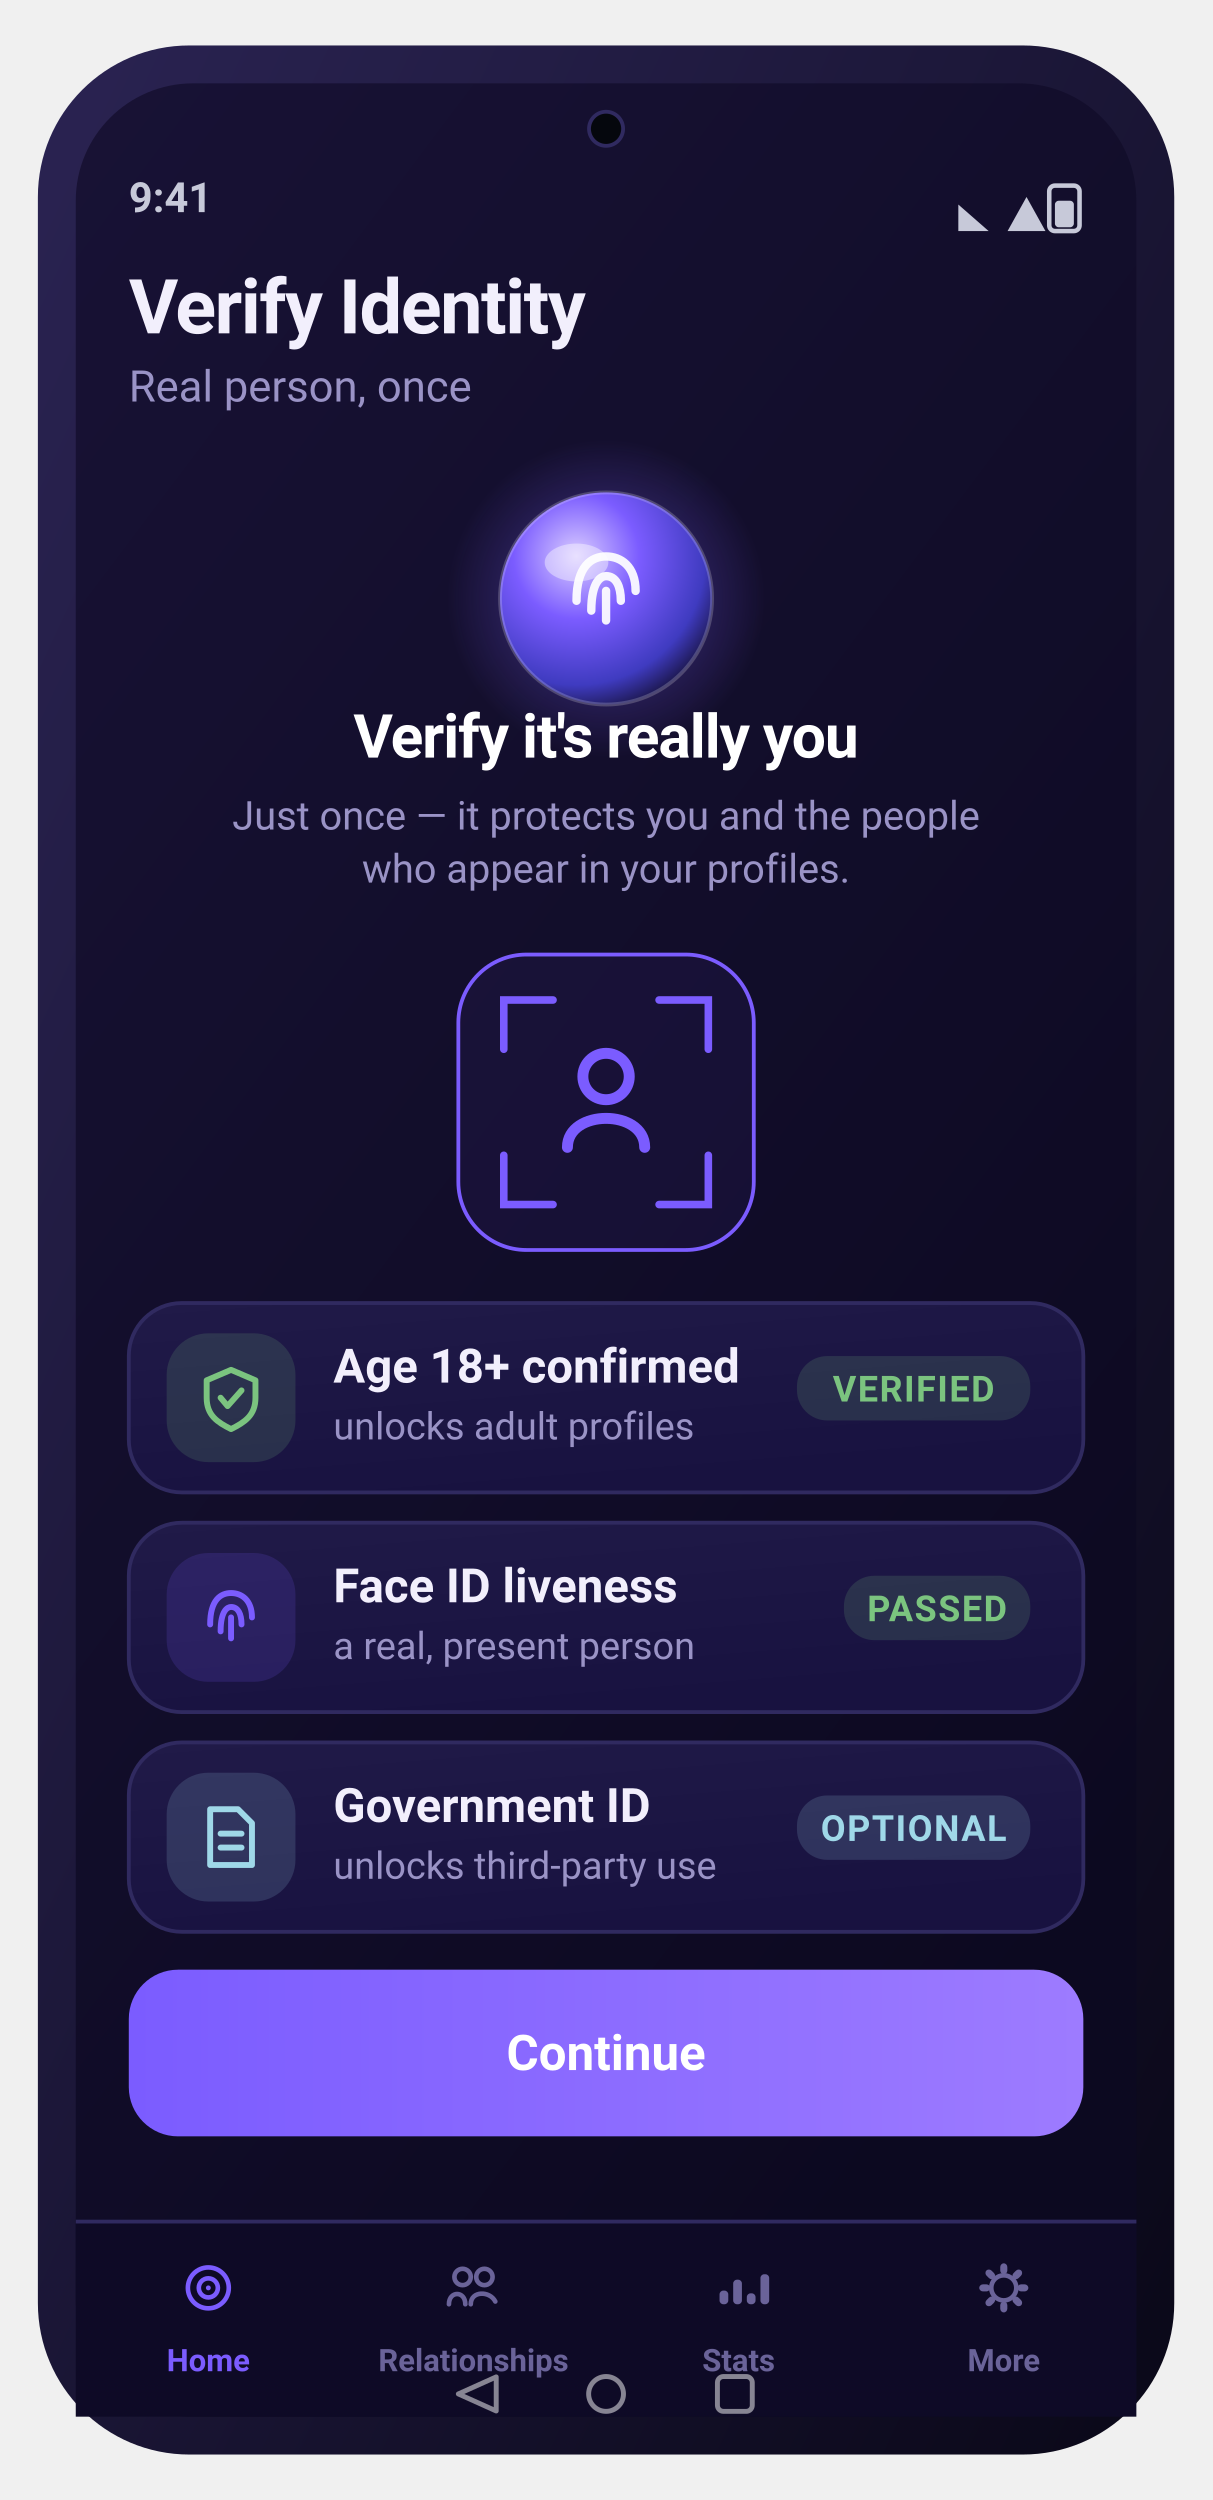
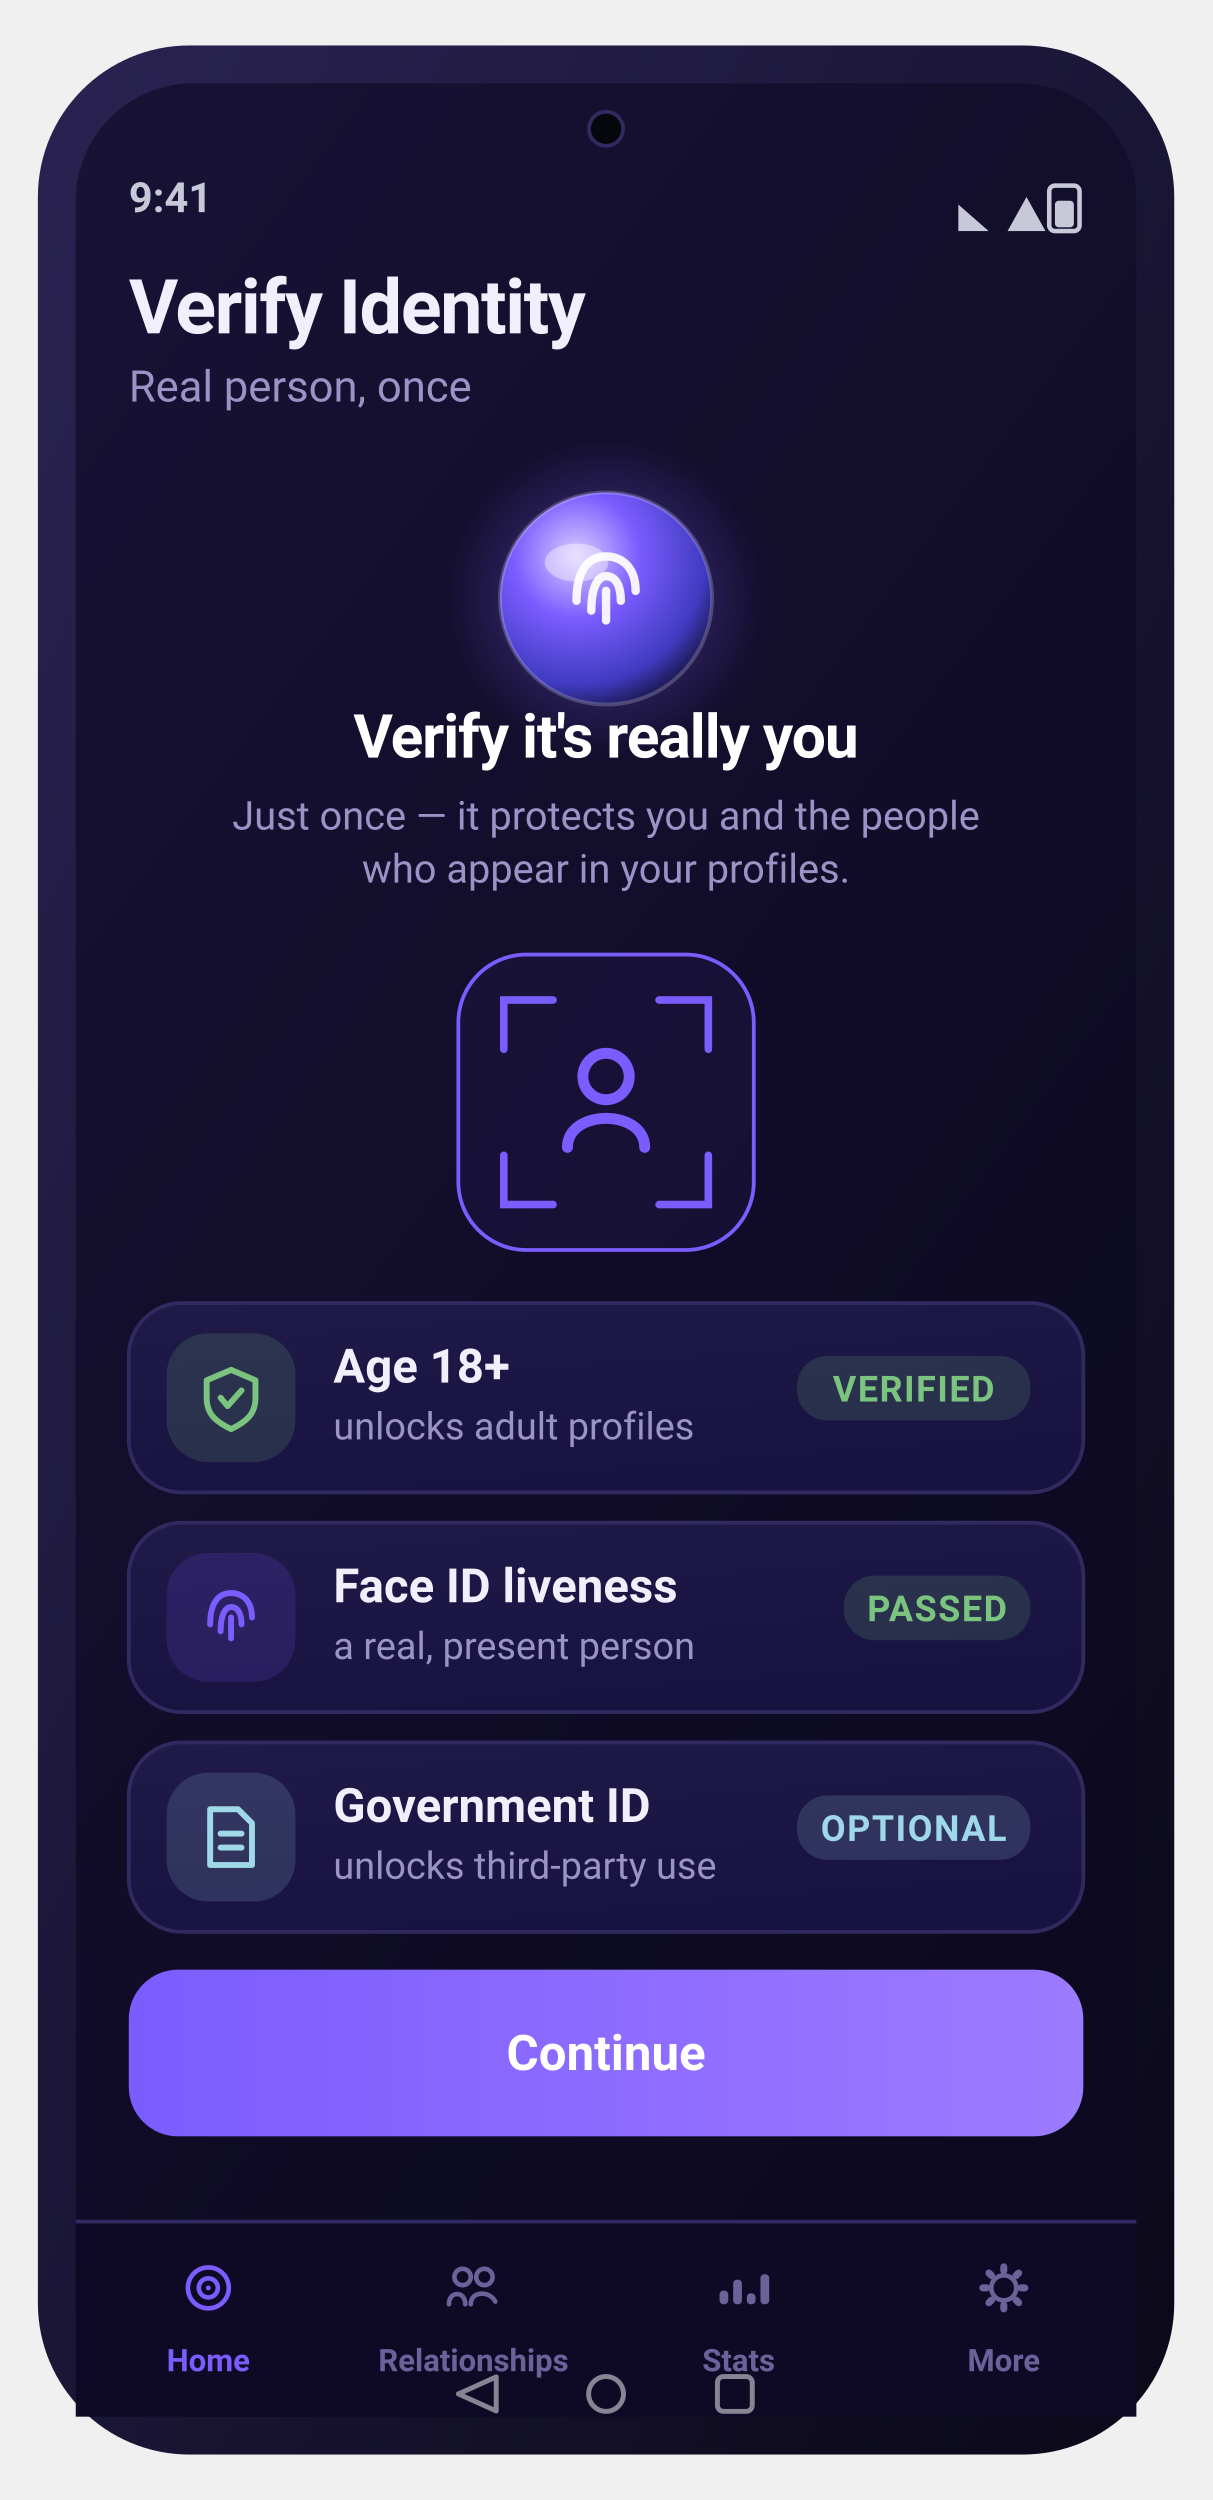
<svg xmlns="http://www.w3.org/2000/svg" width="320" height="660" viewBox="0 0 320 660" role="img" aria-label="Verify Identity screen">
  <defs>
    <linearGradient id="gScr" x1="0" y1="0" x2="0.6" y2="1">
      <stop offset="0" stop-color="#181235" />
      <stop offset="1" stop-color="#0c0920" />
    </linearGradient>
    <linearGradient id="gFrame" x1="0" y1="0" x2="1" y2="1">
      <stop offset="0" stop-color="#2a2352" />
      <stop offset="1" stop-color="#0a0818" />
    </linearGradient>
    <linearGradient id="gCard" x1="0" y1="0" x2="0.4" y2="1">
      <stop offset="0" stop-color="#201a48" />
      <stop offset="1" stop-color="#181240" />
    </linearGradient>
    <linearGradient id="gBrand" x1="0" y1="0" x2="1" y2="0">
      <stop offset="0" stop-color="#7b5cff" />
      <stop offset="1" stop-color="#9d7bff" />
    </linearGradient>
    <linearGradient id="gAmber" x1="0" y1="0" x2="1" y2="0">
      <stop offset="0" stop-color="#ffb84d" />
      <stop offset="1" stop-color="#ffd27a" />
    </linearGradient>
    <linearGradient id="mV" x1="0" y1="0" x2="1" y2="0">
      <stop offset="0" stop-color="#7b5cff" />
      <stop offset="1" stop-color="#9d7bff" />
    </linearGradient>
    <linearGradient id="mA" x1="0" y1="0" x2="1" y2="0">
      <stop offset="0" stop-color="#ffb84d" />
      <stop offset="1" stop-color="#ff9f45" />
    </linearGradient>
    <linearGradient id="mG" x1="0" y1="0" x2="1" y2="0">
      <stop offset="0" stop-color="#5fb87a" />
      <stop offset="1" stop-color="#7bc47f" />
    </linearGradient>
    <linearGradient id="mC" x1="0" y1="0" x2="1" y2="0">
      <stop offset="0" stop-color="#6bb6d6" />
      <stop offset="1" stop-color="#9fd8e8" />
    </linearGradient>
    <radialGradient id="orb" cx="36%" cy="30%" r="78%">
      <stop offset="0" stop-color="#d9ccff" />
      <stop offset="38%" stop-color="#7b5cff" />
      <stop offset="78%" stop-color="#3f3bc0" />
      <stop offset="100%" stop-color="#140f34" />
    </radialGradient>
    <radialGradient id="glow" cx="50%" cy="50%" r="50%">
      <stop offset="0" stop-color="#7b5cff" stop-opacity="0.5" />
      <stop offset="1" stop-color="#7b5cff" stop-opacity="0" />
    </radialGradient>
  </defs>
  <rect x="10.0" y="12.0" width="300.0" height="636.0" rx="40" fill="url(#gFrame)" />
  <rect x="20.0" y="22.0" width="280.0" height="616.0" rx="31" fill="url(#gScr)" />
  <circle cx="160.0" cy="34" r="4.5" fill="#05070d" />
  <circle cx="160.0" cy="34" r="4.5" fill="none" stroke="#302a60" stroke-width="1" />
  <text x="34.0" y="56.0" font-family="-apple-system,BlinkMacSystemFont,'SF Pro Display','SF Pro Text','Segoe UI',Roboto,system-ui,sans-serif" font-size="11" font-weight="600" fill="#c7c9d9" text-anchor="start">9:41</text>
  <rect x="277.0" y="49.0" width="8.0" height="12.0" rx="1.5" fill="none" stroke="#c7c9d9" stroke-width="1.2" />
  <rect x="278.5" y="53.0" width="5.0" height="7.0" rx="1" fill="#c7c9d9" />
  <path d="M266 61 L271 52 L276 61 Z" fill="#c7c9d9" />
  <path d="M253 61 L253 54 L261 61 Z" fill="#c7c9d9" />
  <text x="34.0" y="88.0" font-family="-apple-system,BlinkMacSystemFont,'SF Pro Display','SF Pro Text','Segoe UI',Roboto,system-ui,sans-serif" font-size="20" font-weight="700" fill="#f2effc" text-anchor="start" letter-spacing="-0.4">Verify Identity</text>
  <text x="34.0" y="106.0" font-family="-apple-system,BlinkMacSystemFont,'SF Pro Display','SF Pro Text','Segoe UI',Roboto,system-ui,sans-serif" font-size="11.5" font-weight="400" fill="#9a93c6" text-anchor="start">Real person, once</text>
  <circle cx="160.0" cy="158" r="42.0" fill="url(#glow)" />
  <circle cx="160.0" cy="158" r="28" fill="url(#orb)" />
  <circle cx="160.0" cy="158" r="28" fill="none" stroke="rgba(255,255,255,0.20)" stroke-width="1" />
  <ellipse cx="152.2" cy="148.5" rx="8.4" ry="5.0" fill="rgba(255,255,255,0.40)" />
  <path d="M152.2 158.6 c0 -9.1 3.9 -11.7 7.8 -11.7 c3.9 0 7.8 2.6 7.8 9.1" fill="none" stroke="rgba(255,255,255,0.92)" stroke-width="2.21" stroke-linecap="round" stroke-linejoin="round" />
  <path d="M156.1 161.2 c0 -7.8 2.6 -9.1 3.9 -9.1 c2.6 0 3.9 2.6 3.9 6.5" fill="none" stroke="rgba(255,255,255,0.92)" stroke-width="2.21" stroke-linecap="round" stroke-linejoin="round" />
  <path d="M160.0 163.8 v-7.8" fill="none" stroke="rgba(255,255,255,0.92)" stroke-width="2.21" stroke-linecap="round" stroke-linejoin="round" />
  <text x="160.0" y="200.0" font-family="-apple-system,BlinkMacSystemFont,'SF Pro Display','SF Pro Text','Segoe UI',Roboto,system-ui,sans-serif" font-size="16" font-weight="750" fill="#fff" text-anchor="middle" letter-spacing="-0.3">Verify it's really you</text>
  <text x="160.0" y="219.0" font-family="-apple-system,BlinkMacSystemFont,'SF Pro Display','SF Pro Text','Segoe UI',Roboto,system-ui,sans-serif" font-size="10.5" font-weight="400" fill="#9a93c6" text-anchor="middle">Just once — it protects you and the people</text>
  <text x="160.0" y="233.0" font-family="-apple-system,BlinkMacSystemFont,'SF Pro Display','SF Pro Text','Segoe UI',Roboto,system-ui,sans-serif" font-size="10.5" font-weight="400" fill="#9a93c6" text-anchor="middle">who appear in your profiles.</text>
  <rect x="121.0" y="252.0" width="78.0" height="78.0" rx="18" fill="rgba(123,92,255,0.06)" stroke="#7b5cff" stroke-width="1" />
  <path d="M133.0 277 L133.0 264 L146.0 264" fill="none" stroke="#7b5cff" stroke-width="2" stroke-linecap="round" />
  <path d="M187.0 277 L187.0 264 L174.0 264" fill="none" stroke="#7b5cff" stroke-width="2" stroke-linecap="round" />
  <path d="M133.0 305 L133.0 318 L146.0 318" fill="none" stroke="#7b5cff" stroke-width="2" stroke-linecap="round" />
  <path d="M187.0 305 L187.0 318 L174.0 318" fill="none" stroke="#7b5cff" stroke-width="2" stroke-linecap="round" />
  <circle cx="160.0" cy="284.2" r="6.12" fill="none" stroke="#7b5cff" stroke-width="2.89" stroke-linecap="round" stroke-linejoin="round" />
  <path d="M149.8 302.9 c0 -10.2 20.4 -10.2 20.4 0" fill="none" stroke="#7b5cff" stroke-width="2.89" stroke-linecap="round" stroke-linejoin="round" />
  <rect x="34.0" y="344.0" width="252.0" height="50.0" rx="14" fill="url(#gCard)" stroke="#302a60" stroke-width="1" />
  <rect x="44.0" y="352.0" width="34.0" height="34.0" rx="11" fill="rgba(123,196,127,0.16)" />
  <path d="M61 361.64 l6.44 2.76 v4.6 c0 4.6 -2.76 6.44 -6.44 8.28 c-3.68 -1.84 -6.44 -3.68 -6.44 -8.28 v-4.6 Z" fill="none" stroke="#7bc47f" stroke-width="1.56" stroke-linecap="round" stroke-linejoin="round" />
  <path d="M58.24 369 l1.84 2.208 3.68 -4.14" fill="none" stroke="#7bc47f" stroke-width="1.56" stroke-linecap="round" stroke-linejoin="round" />
-   <text x="88.0" y="365.0" font-family="-apple-system,BlinkMacSystemFont,'SF Pro Display','SF Pro Text','Segoe UI',Roboto,system-ui,sans-serif" font-size="12.5" font-weight="650" fill="#f2effc" text-anchor="start">Age 18+ confirmed</text>
+   <text x="88.0" y="365.0" font-family="-apple-system,BlinkMacSystemFont,'SF Pro Display','SF Pro Text','Segoe UI',Roboto,system-ui,sans-serif" font-size="12.5" font-weight="650" fill="#f2effc" text-anchor="start">Age 18+</text>
  <text x="88.0" y="380.0" font-family="-apple-system,BlinkMacSystemFont,'SF Pro Display','SF Pro Text','Segoe UI',Roboto,system-ui,sans-serif" font-size="10" font-weight="400" fill="#9a93c6" text-anchor="start">unlocks adult profiles</text>
  <rect x="210.4" y="358.0" width="61.6" height="17.0" rx="8" fill="rgba(123,196,127,0.16)" />
  <text x="241.2" y="370.0" font-family="-apple-system,BlinkMacSystemFont,'SF Pro Display','SF Pro Text','Segoe UI',Roboto,system-ui,sans-serif" font-size="9.5" font-weight="700" fill="#7bc47f" text-anchor="middle" letter-spacing="0.4">VERIFIED</text>
  <rect x="34.0" y="402.0" width="252.0" height="50.0" rx="14" fill="url(#gCard)" stroke="#302a60" stroke-width="1" />
  <rect x="44.0" y="410.0" width="34.0" height="34.0" rx="11" fill="rgba(123,92,255,0.16)" />
  <path d="M55.48 428.84 c0 -6.44 2.76 -8.28 5.52 -8.28 c2.76 0 5.52 1.84 5.52 6.44" fill="none" stroke="#7b5cff" stroke-width="1.56" stroke-linecap="round" stroke-linejoin="round" />
  <path d="M58.24 430.68 c0 -5.52 1.84 -6.44 2.76 -6.44 c1.84 0 2.76 1.84 2.76 4.6" fill="none" stroke="#7b5cff" stroke-width="1.56" stroke-linecap="round" stroke-linejoin="round" />
  <path d="M61 432.52 v-5.52" fill="none" stroke="#7b5cff" stroke-width="1.56" stroke-linecap="round" stroke-linejoin="round" />
  <text x="88.0" y="423.0" font-family="-apple-system,BlinkMacSystemFont,'SF Pro Display','SF Pro Text','Segoe UI',Roboto,system-ui,sans-serif" font-size="12.5" font-weight="650" fill="#f2effc" text-anchor="start">Face ID liveness</text>
  <text x="88.0" y="438.0" font-family="-apple-system,BlinkMacSystemFont,'SF Pro Display','SF Pro Text','Segoe UI',Roboto,system-ui,sans-serif" font-size="10" font-weight="400" fill="#9a93c6" text-anchor="start">a real, present person</text>
  <rect x="222.8" y="416.0" width="49.2" height="17.0" rx="8" fill="rgba(123,196,127,0.16)" />
  <text x="247.4" y="428.0" font-family="-apple-system,BlinkMacSystemFont,'SF Pro Display','SF Pro Text','Segoe UI',Roboto,system-ui,sans-serif" font-size="9.5" font-weight="700" fill="#7bc47f" text-anchor="middle" letter-spacing="0.4">PASSED</text>
  <rect x="34.0" y="460.0" width="252.0" height="50.0" rx="14" fill="url(#gCard)" stroke="#302a60" stroke-width="1" />
  <rect x="44.0" y="468.0" width="34.0" height="34.0" rx="11" fill="rgba(159,216,232,0.16)" />
  <path d="M55.48 477.64 h7.36 l3.68 3.68 v11.04 h-11.04 Z" fill="none" stroke="#9fd8e8" stroke-width="1.56" stroke-linecap="round" stroke-linejoin="round" />
  <path d="M58.24 484.08 h5.52 M58.24 487.76 h5.52" fill="none" stroke="#9fd8e8" stroke-width="1.56" stroke-linecap="round" stroke-linejoin="round" />
  <text x="88.0" y="481.0" font-family="-apple-system,BlinkMacSystemFont,'SF Pro Display','SF Pro Text','Segoe UI',Roboto,system-ui,sans-serif" font-size="12.5" font-weight="650" fill="#f2effc" text-anchor="start">Government ID</text>
  <text x="88.0" y="496.0" font-family="-apple-system,BlinkMacSystemFont,'SF Pro Display','SF Pro Text','Segoe UI',Roboto,system-ui,sans-serif" font-size="10" font-weight="400" fill="#9a93c6" text-anchor="start">unlocks third-party use</text>
  <rect x="210.4" y="474.0" width="61.6" height="17.0" rx="8" fill="rgba(159,216,232,0.16)" />
  <text x="241.2" y="486.0" font-family="-apple-system,BlinkMacSystemFont,'SF Pro Display','SF Pro Text','Segoe UI',Roboto,system-ui,sans-serif" font-size="9.5" font-weight="700" fill="#9fd8e8" text-anchor="middle" letter-spacing="0.4">OPTIONAL</text>
  <rect x="34.0" y="520.0" width="252.0" height="44.0" rx="13" fill="url(#gBrand)" />
  <text x="160.0" y="546.5" font-family="-apple-system,BlinkMacSystemFont,'SF Pro Display','SF Pro Text','Segoe UI',Roboto,system-ui,sans-serif" font-size="13" font-weight="700" fill="#fff" text-anchor="middle">Continue</text>
  <rect x="20.0" y="586.0" width="280.0" height="52.0" rx="0" fill="#0e0a26" />
  <rect x="20" y="586" width="280" height="1" fill="#302a60" />
  <circle cx="55.0" cy="604" r="5.4" fill="none" stroke="#7b5cff" stroke-width="1.22" stroke-linecap="round" stroke-linejoin="round" />
  <circle cx="55.0" cy="604" r="2.52" fill="none" stroke="#7b5cff" stroke-width="1.22" stroke-linecap="round" stroke-linejoin="round" />
  <circle cx="55.0" cy="604" r="0.648" fill="#7b5cff" />
  <text x="55.0" y="626.0" font-family="-apple-system,BlinkMacSystemFont,'SF Pro Display','SF Pro Text','Segoe UI',Roboto,system-ui,sans-serif" font-size="8.2" font-weight="600" fill="#7b5cff" text-anchor="middle">Home</text>
  <circle cx="122.12" cy="601.12" r="2.16" fill="none" stroke="#6a6399" stroke-width="1.22" stroke-linecap="round" stroke-linejoin="round" />
  <circle cx="127.88" cy="601.12" r="2.16" fill="none" stroke="#6a6399" stroke-width="1.22" stroke-linecap="round" stroke-linejoin="round" />
  <path d="M118.52 608.32 c0 -3.6 4.32 -3.6 4.32 0 M124.28 608.32 c0 -3.6 5.04 -3.6 6.48 -0.72" fill="none" stroke="#6a6399" stroke-width="1.22" stroke-linecap="round" stroke-linejoin="round" />
  <text x="125.0" y="626.0" font-family="-apple-system,BlinkMacSystemFont,'SF Pro Display','SF Pro Text','Segoe UI',Roboto,system-ui,sans-serif" font-size="8.2" font-weight="600" fill="#6a6399" text-anchor="middle">Relationships</text>
  <rect x="189.96" y="604.72" width="2.304" height="3.6" rx="1" fill="#6a6399" />
  <rect x="193.56" y="601.84" width="2.304" height="6.48" rx="1" fill="#6a6399" />
  <rect x="197.16" y="605.44" width="2.304" height="2.88" rx="1" fill="#6a6399" />
  <rect x="200.76" y="600.4" width="2.304" height="7.92" rx="1" fill="#6a6399" />
  <text x="195.0" y="626.0" font-family="-apple-system,BlinkMacSystemFont,'SF Pro Display','SF Pro Text','Segoe UI',Roboto,system-ui,sans-serif" font-size="8.2" font-weight="600" fill="#6a6399" text-anchor="middle">Stats</text>
  <rect x="264.064" y="597.52" width="1.872" height="2.88" rx="1" transform="rotate(0 265.0 604)" fill="#6a6399" />
  <rect x="264.064" y="597.52" width="1.872" height="2.88" rx="1" transform="rotate(45 265.0 604)" fill="#6a6399" />
  <rect x="264.064" y="597.52" width="1.872" height="2.88" rx="1" transform="rotate(90 265.0 604)" fill="#6a6399" />
  <rect x="264.064" y="597.52" width="1.872" height="2.88" rx="1" transform="rotate(135 265.0 604)" fill="#6a6399" />
  <rect x="264.064" y="597.52" width="1.872" height="2.88" rx="1" transform="rotate(180 265.0 604)" fill="#6a6399" />
  <rect x="264.064" y="597.52" width="1.872" height="2.88" rx="1" transform="rotate(225 265.0 604)" fill="#6a6399" />
  <rect x="264.064" y="597.52" width="1.872" height="2.88" rx="1" transform="rotate(270 265.0 604)" fill="#6a6399" />
  <rect x="264.064" y="597.52" width="1.872" height="2.88" rx="1" transform="rotate(315 265.0 604)" fill="#6a6399" />
  <circle cx="265.0" cy="604" r="3.312" fill="none" stroke="#6a6399" stroke-width="1.22" stroke-linecap="round" stroke-linejoin="round" />
  <text x="265.0" y="626.0" font-family="-apple-system,BlinkMacSystemFont,'SF Pro Display','SF Pro Text','Segoe UI',Roboto,system-ui,sans-serif" font-size="8.2" font-weight="600" fill="#6a6399" text-anchor="middle">More</text>
  <path d="M131.0 627.5 L121.0 632 L131.0 636.5 Z" fill="none" stroke="rgba(255,255,255,0.5)" stroke-width="1.3" stroke-linejoin="round" />
  <circle cx="160.0" cy="632" r="4.6" fill="none" stroke="rgba(255,255,255,0.5)" stroke-width="1.3" />
  <rect x="189.4" y="627.4" width="9.2" height="9.2" rx="1.6" fill="none" stroke="rgba(255,255,255,0.5)" stroke-width="1.3" />
</svg>
